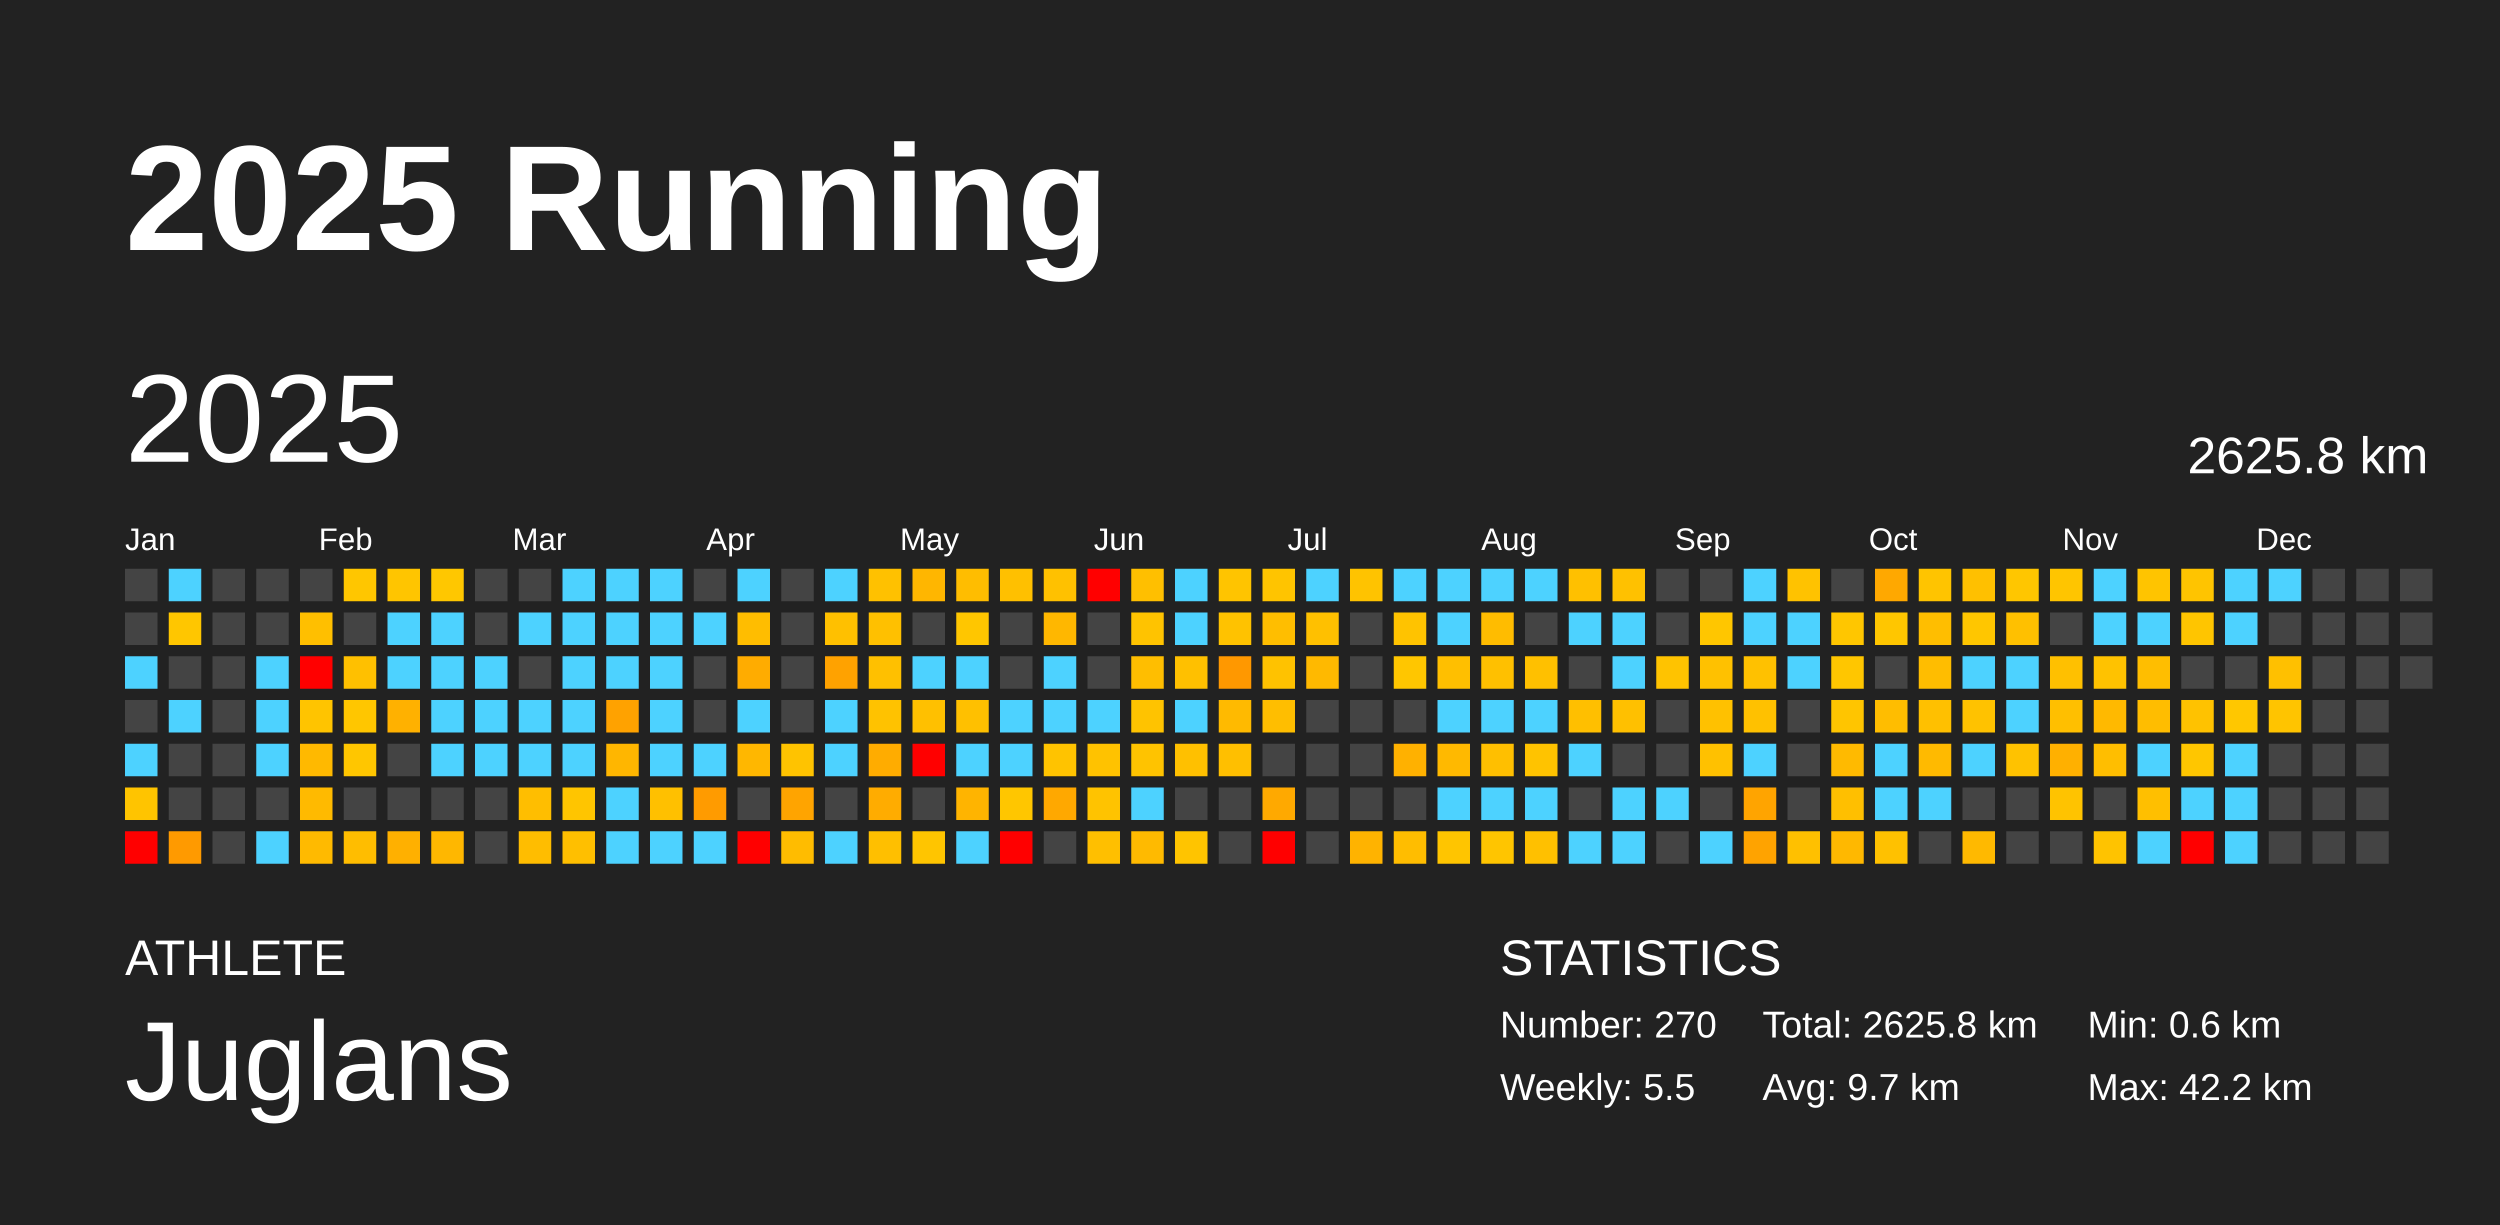
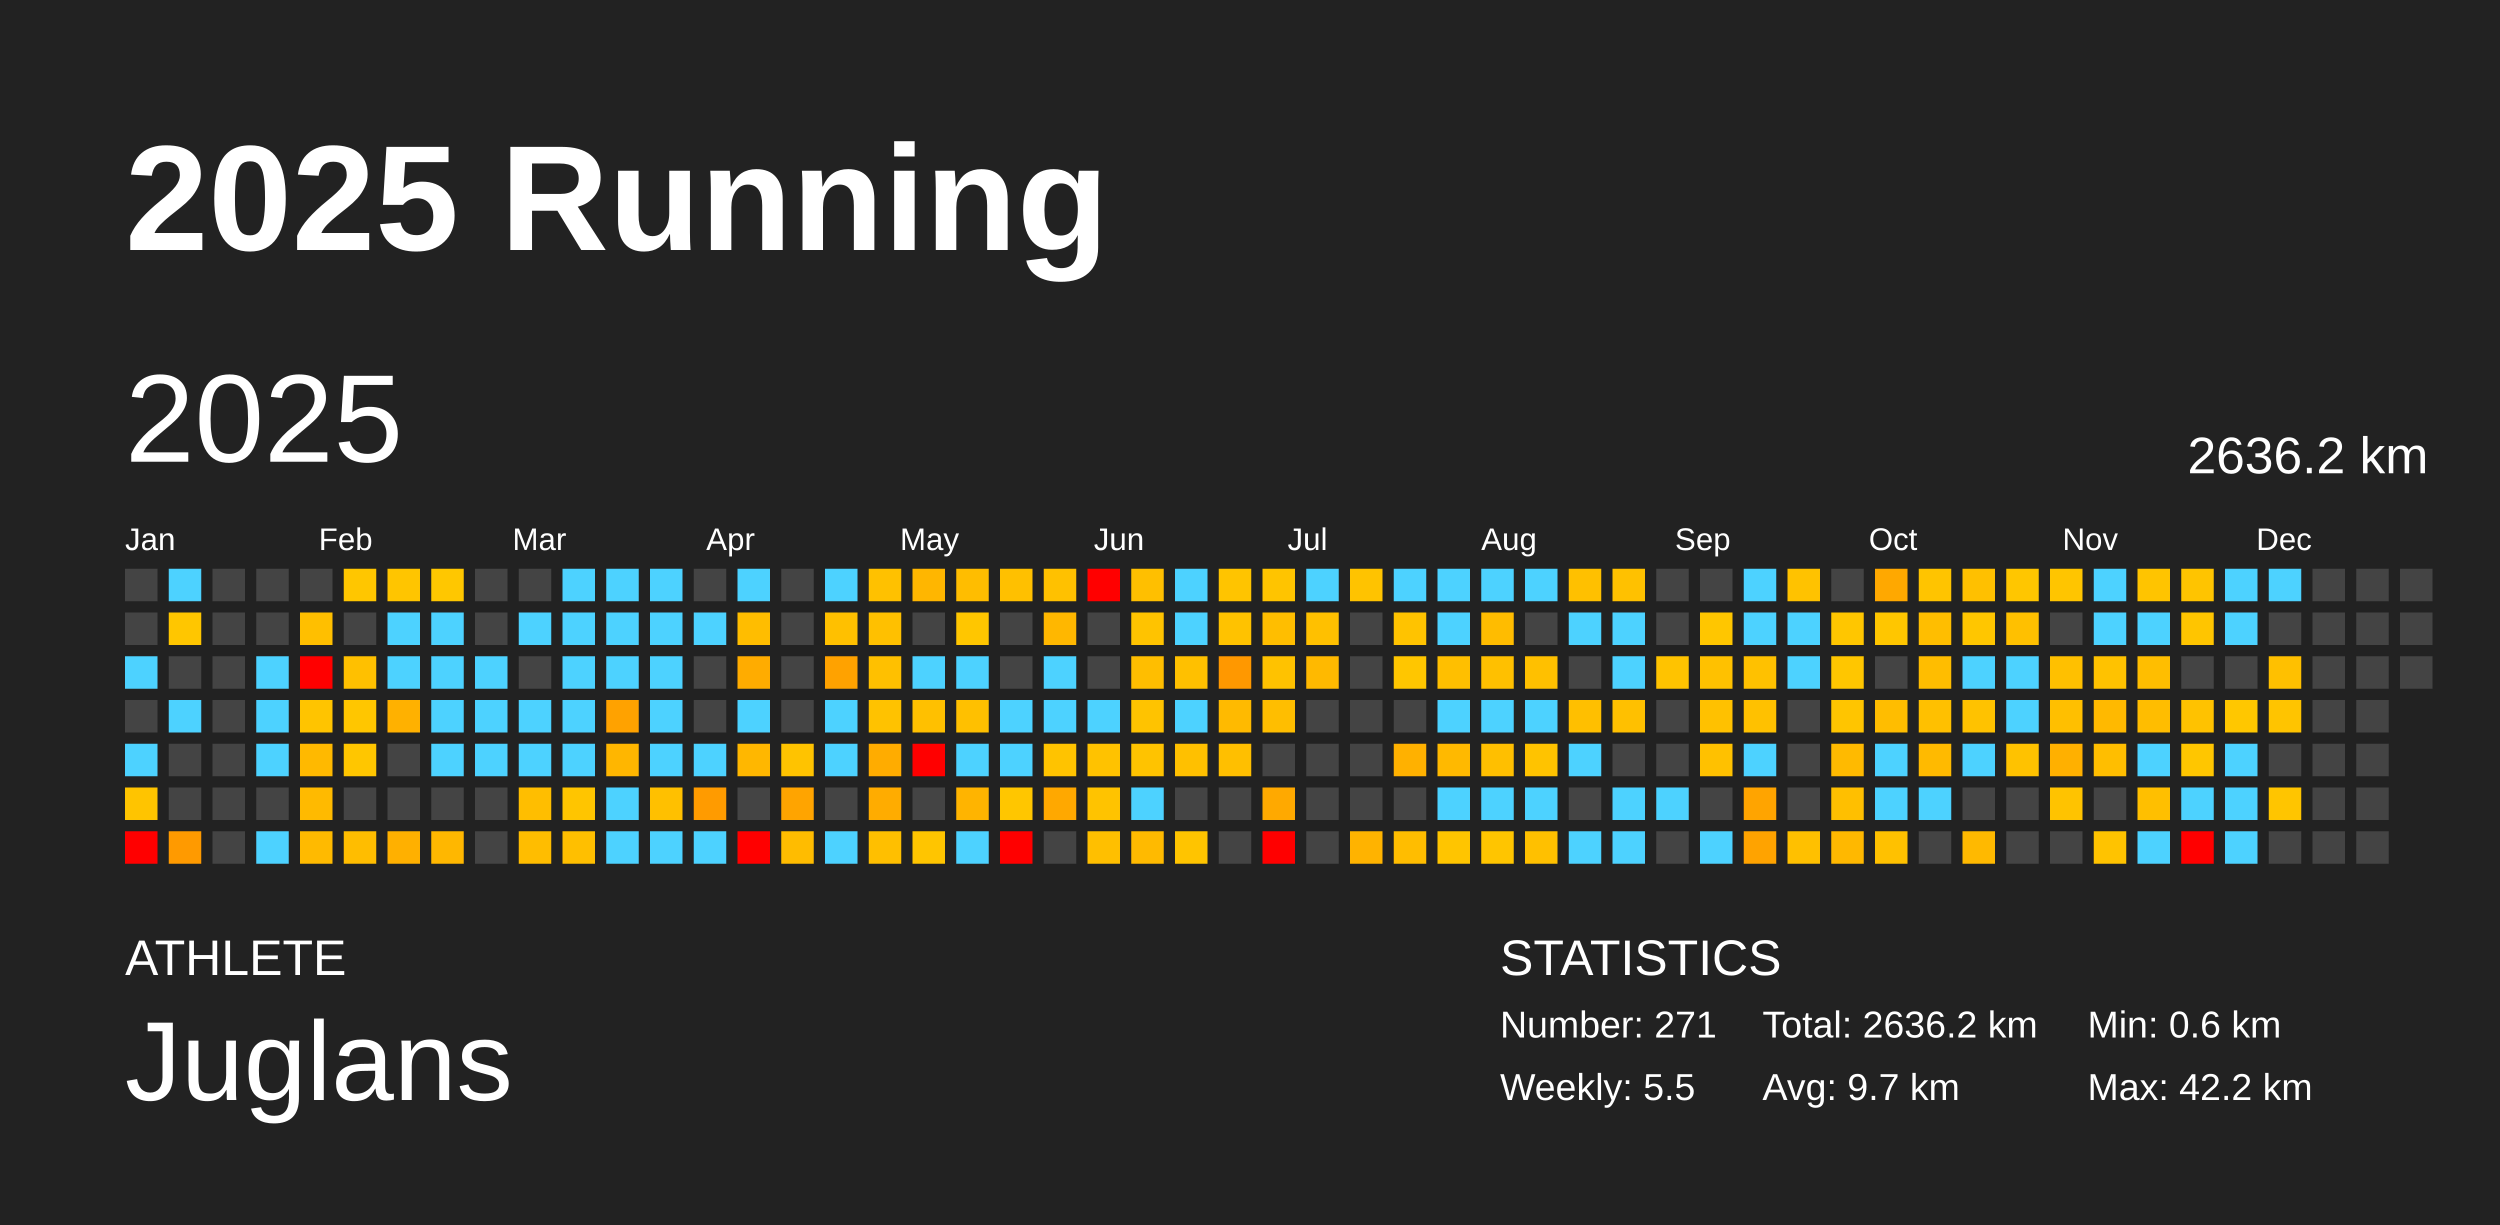
<svg xmlns="http://www.w3.org/2000/svg" baseProfile="full" height="98mm" version="1.1" viewBox="0,0,200,98" width="200mm">
  <defs />
  <rect fill="#222222" height="98" width="200" x="0" y="0" />
  <text fill="#FFFFFF" style="font-size:12px; font-family:Arial; font-weight:bold;" x="10" y="20">2025 Running</text>
  <text fill="#FFFFFF" style="font-size:4px; font-family:Arial" x="10" y="78">ATHLETE</text>
  <text fill="#FFFFFF" style="font-size:9px; font-family:Arial" x="10" y="88">Juglans</text>
  <text fill="#FFFFFF" style="font-size:4px; font-family:Arial" x="120" y="78">STATISTICS</text>
-   <text fill="#FFFFFF" style="font-size:3px; font-family:Arial" x="120" y="83">Number: 270</text>
+   <text fill="#FFFFFF" style="font-size:3px; font-family:Arial" x="120" y="83">Number: 271</text>
  <text fill="#FFFFFF" style="font-size:3px; font-family:Arial" x="120" y="88">Weekly: 5.5</text>
-   <text fill="#FFFFFF" style="font-size:3px; font-family:Arial" x="141" y="83">Total: 2625.8 km</text>
+   <text fill="#FFFFFF" style="font-size:3px; font-family:Arial" x="141" y="83">Total: 2636.2 km</text>
  <text fill="#FFFFFF" style="font-size:3px; font-family:Arial" x="141" y="88">Avg: 9.7 km</text>
  <text fill="#FFFFFF" style="font-size:3px; font-family:Arial" x="167" y="83">Min: 0.6 km</text>
  <text fill="#FFFFFF" style="font-size:3px; font-family:Arial" x="167" y="88">Max: 42.2 km</text>
  <text dominant-baseline="hanging" fill="#FFFFFF" style="font-size:10.0px; font-family:Arial;" x="10" y="30">2025</text>
-   <text dominant-baseline="hanging" fill="#FFFFFF" style="font-size:4.125px; font-family:Arial;" x="175" y="35">2625.8 km</text>
+   <text dominant-baseline="hanging" fill="#FFFFFF" style="font-size:4.125px; font-family:Arial;" x="175" y="35">2636.2 km</text>
  <text fill="#FFFFFF" style="font-size:2.5px; font-family:Arial" x="10.0" y="44">Jan</text>
  <text fill="#FFFFFF" style="font-size:2.5px; font-family:Arial" x="25.5" y="44">Feb</text>
  <text fill="#FFFFFF" style="font-size:2.5px; font-family:Arial" x="41.0" y="44">Mar</text>
  <text fill="#FFFFFF" style="font-size:2.5px; font-family:Arial" x="56.5" y="44">Apr</text>
  <text fill="#FFFFFF" style="font-size:2.5px; font-family:Arial" x="72.0" y="44">May</text>
  <text fill="#FFFFFF" style="font-size:2.5px; font-family:Arial" x="87.5" y="44">Jun</text>
  <text fill="#FFFFFF" style="font-size:2.5px; font-family:Arial" x="103.0" y="44">Jul</text>
  <text fill="#FFFFFF" style="font-size:2.5px; font-family:Arial" x="118.5" y="44">Aug</text>
  <text fill="#FFFFFF" style="font-size:2.5px; font-family:Arial" x="134.0" y="44">Sep</text>
  <text fill="#FFFFFF" style="font-size:2.5px; font-family:Arial" x="149.5" y="44">Oct</text>
  <text fill="#FFFFFF" style="font-size:2.5px; font-family:Arial" x="165.0" y="44">Nov</text>
  <text fill="#FFFFFF" style="font-size:2.5px; font-family:Arial" x="180.5" y="44">Dec</text>
  <rect fill="#444444" height="2.6" width="2.6" x="10.0" y="45.5" />
  <rect fill="#444444" height="2.6" width="2.6" x="10.0" y="49.0" />
  <rect fill="#4dd2ff" height="2.6" width="2.6" x="10.0" y="52.5" />
  <rect fill="#444444" height="2.6" width="2.6" x="10.0" y="56.0" />
  <rect fill="#4dd2ff" height="2.6" width="2.6" x="10.0" y="59.5" />
  <rect fill="#ffc400" height="2.6" width="2.6" x="10.0" y="63.0" />
  <rect fill="red" height="2.6" width="2.6" x="10.0" y="66.5" />
  <rect fill="#4dd2ff" height="2.6" width="2.6" x="13.5" y="45.5" />
  <rect fill="#ffc600" height="2.6" width="2.6" x="13.5" y="49.0" />
  <rect fill="#444444" height="2.6" width="2.6" x="13.5" y="52.5" />
  <rect fill="#4dd2ff" height="2.6" width="2.6" x="13.5" y="56.0" />
  <rect fill="#444444" height="2.6" width="2.6" x="13.5" y="59.5" />
  <rect fill="#444444" height="2.6" width="2.6" x="13.5" y="63.0" />
  <rect fill="#ff9a00" height="2.6" width="2.6" x="13.5" y="66.5" />
  <rect fill="#444444" height="2.6" width="2.6" x="17.0" y="45.5" />
  <rect fill="#444444" height="2.6" width="2.6" x="17.0" y="49.0" />
  <rect fill="#444444" height="2.6" width="2.6" x="17.0" y="52.5" />
  <rect fill="#444444" height="2.6" width="2.6" x="17.0" y="56.0" />
  <rect fill="#444444" height="2.6" width="2.6" x="17.0" y="59.5" />
  <rect fill="#444444" height="2.6" width="2.6" x="17.0" y="63.0" />
  <rect fill="#444444" height="2.6" width="2.6" x="17.0" y="66.5" />
  <rect fill="#444444" height="2.6" width="2.6" x="20.5" y="45.5" />
  <rect fill="#444444" height="2.6" width="2.6" x="20.5" y="49.0" />
  <rect fill="#4dd2ff" height="2.6" width="2.6" x="20.5" y="52.5" />
  <rect fill="#4dd2ff" height="2.6" width="2.6" x="20.5" y="56.0" />
  <rect fill="#4dd2ff" height="2.6" width="2.6" x="20.5" y="59.5" />
  <rect fill="#444444" height="2.6" width="2.6" x="20.5" y="63.0" />
  <rect fill="#4dd2ff" height="2.6" width="2.6" x="20.5" y="66.5" />
  <rect fill="#444444" height="2.6" width="2.6" x="24.0" y="45.5" />
  <rect fill="#ffbf00" height="2.6" width="2.6" x="24.0" y="49.0" />
  <rect fill="red" height="2.6" width="2.6" x="24.0" y="52.5" />
  <rect fill="#ffc400" height="2.6" width="2.6" x="24.0" y="56.0" />
  <rect fill="#ffb900" height="2.6" width="2.6" x="24.0" y="59.5" />
  <rect fill="#ffba00" height="2.6" width="2.6" x="24.0" y="63.0" />
  <rect fill="#ffba00" height="2.6" width="2.6" x="24.0" y="66.5" />
  <rect fill="#ffc600" height="2.6" width="2.6" x="27.5" y="45.5" />
  <rect fill="#444444" height="2.6" width="2.6" x="27.5" y="49.0" />
  <rect fill="#ffc000" height="2.6" width="2.6" x="27.5" y="52.5" />
  <rect fill="#ffc600" height="2.6" width="2.6" x="27.5" y="56.0" />
  <rect fill="#ffc600" height="2.6" width="2.6" x="27.5" y="59.5" />
  <rect fill="#444444" height="2.6" width="2.6" x="27.5" y="63.0" />
  <rect fill="#ffbd00" height="2.6" width="2.6" x="27.5" y="66.5" />
  <rect fill="#ffc500" height="2.6" width="2.6" x="31.0" y="45.5" />
  <rect fill="#4dd2ff" height="2.6" width="2.6" x="31.0" y="49.0" />
  <rect fill="#4dd2ff" height="2.6" width="2.6" x="31.0" y="52.5" />
  <rect fill="#ffb100" height="2.6" width="2.6" x="31.0" y="56.0" />
  <rect fill="#444444" height="2.6" width="2.6" x="31.0" y="59.5" />
  <rect fill="#444444" height="2.6" width="2.6" x="31.0" y="63.0" />
  <rect fill="#ffb000" height="2.6" width="2.6" x="31.0" y="66.5" />
  <rect fill="#ffc700" height="2.6" width="2.6" x="34.5" y="45.5" />
  <rect fill="#4dd2ff" height="2.6" width="2.6" x="34.5" y="49.0" />
  <rect fill="#4dd2ff" height="2.6" width="2.6" x="34.5" y="52.5" />
  <rect fill="#4dd2ff" height="2.6" width="2.6" x="34.5" y="56.0" />
  <rect fill="#4dd2ff" height="2.6" width="2.6" x="34.5" y="59.5" />
  <rect fill="#444444" height="2.6" width="2.6" x="34.5" y="63.0" />
  <rect fill="#ffb700" height="2.6" width="2.6" x="34.5" y="66.5" />
  <rect fill="#444444" height="2.6" width="2.6" x="38.0" y="45.5" />
  <rect fill="#444444" height="2.6" width="2.6" x="38.0" y="49.0" />
  <rect fill="#4dd2ff" height="2.6" width="2.6" x="38.0" y="52.5" />
  <rect fill="#4dd2ff" height="2.6" width="2.6" x="38.0" y="56.0" />
  <rect fill="#4dd2ff" height="2.6" width="2.6" x="38.0" y="59.5" />
  <rect fill="#444444" height="2.6" width="2.6" x="38.0" y="63.0" />
  <rect fill="#444444" height="2.6" width="2.6" x="38.0" y="66.5" />
  <rect fill="#444444" height="2.6" width="2.6" x="41.5" y="45.5" />
  <rect fill="#4dd2ff" height="2.6" width="2.6" x="41.5" y="49.0" />
  <rect fill="#444444" height="2.6" width="2.6" x="41.5" y="52.5" />
  <rect fill="#4dd2ff" height="2.6" width="2.6" x="41.5" y="56.0" />
  <rect fill="#4dd2ff" height="2.6" width="2.6" x="41.5" y="59.5" />
  <rect fill="#ffbe00" height="2.6" width="2.6" x="41.5" y="63.0" />
  <rect fill="#ffbd00" height="2.6" width="2.6" x="41.5" y="66.5" />
  <rect fill="#4dd2ff" height="2.6" width="2.6" x="45.0" y="45.5" />
  <rect fill="#4dd2ff" height="2.6" width="2.6" x="45.0" y="49.0" />
  <rect fill="#4dd2ff" height="2.6" width="2.6" x="45.0" y="52.5" />
  <rect fill="#4dd2ff" height="2.6" width="2.6" x="45.0" y="56.0" />
  <rect fill="#4dd2ff" height="2.6" width="2.6" x="45.0" y="59.5" />
  <rect fill="#ffc500" height="2.6" width="2.6" x="45.0" y="63.0" />
  <rect fill="#ffbf00" height="2.6" width="2.6" x="45.0" y="66.5" />
  <rect fill="#4dd2ff" height="2.6" width="2.6" x="48.5" y="45.5" />
  <rect fill="#4dd2ff" height="2.6" width="2.6" x="48.5" y="49.0" />
  <rect fill="#4dd2ff" height="2.6" width="2.6" x="48.5" y="52.5" />
  <rect fill="#ffa200" height="2.6" width="2.6" x="48.5" y="56.0" />
  <rect fill="#ffb600" height="2.6" width="2.6" x="48.5" y="59.5" />
  <rect fill="#4dd2ff" height="2.6" width="2.6" x="48.5" y="63.0" />
  <rect fill="#4dd2ff" height="2.6" width="2.6" x="48.5" y="66.5" />
  <rect fill="#4dd2ff" height="2.6" width="2.6" x="52.0" y="45.5" />
  <rect fill="#4dd2ff" height="2.6" width="2.6" x="52.0" y="49.0" />
  <rect fill="#4dd2ff" height="2.6" width="2.6" x="52.0" y="52.5" />
  <rect fill="#4dd2ff" height="2.6" width="2.6" x="52.0" y="56.0" />
  <rect fill="#4dd2ff" height="2.6" width="2.6" x="52.0" y="59.5" />
  <rect fill="#ffc000" height="2.6" width="2.6" x="52.0" y="63.0" />
  <rect fill="#4dd2ff" height="2.6" width="2.6" x="52.0" y="66.5" />
  <rect fill="#444444" height="2.6" width="2.6" x="55.5" y="45.5" />
  <rect fill="#4dd2ff" height="2.6" width="2.6" x="55.5" y="49.0" />
  <rect fill="#444444" height="2.6" width="2.6" x="55.5" y="52.5" />
  <rect fill="#444444" height="2.6" width="2.6" x="55.5" y="56.0" />
  <rect fill="#4dd2ff" height="2.6" width="2.6" x="55.5" y="59.5" />
  <rect fill="#ff9b00" height="2.6" width="2.6" x="55.5" y="63.0" />
  <rect fill="#4dd2ff" height="2.6" width="2.6" x="55.5" y="66.5" />
  <rect fill="#4dd2ff" height="2.6" width="2.6" x="59.0" y="45.5" />
  <rect fill="#ffbd00" height="2.6" width="2.6" x="59.0" y="49.0" />
  <rect fill="#ffac00" height="2.6" width="2.6" x="59.0" y="52.5" />
  <rect fill="#4dd2ff" height="2.6" width="2.6" x="59.0" y="56.0" />
  <rect fill="#ffb700" height="2.6" width="2.6" x="59.0" y="59.5" />
  <rect fill="#444444" height="2.6" width="2.6" x="59.0" y="63.0" />
  <rect fill="red" height="2.6" width="2.6" x="59.0" y="66.5" />
  <rect fill="#444444" height="2.6" width="2.6" x="62.5" y="45.5" />
  <rect fill="#444444" height="2.6" width="2.6" x="62.5" y="49.0" />
  <rect fill="#444444" height="2.6" width="2.6" x="62.5" y="52.5" />
  <rect fill="#444444" height="2.6" width="2.6" x="62.5" y="56.0" />
  <rect fill="#ffc300" height="2.6" width="2.6" x="62.5" y="59.5" />
  <rect fill="#ffa400" height="2.6" width="2.6" x="62.5" y="63.0" />
  <rect fill="#ffbc00" height="2.6" width="2.6" x="62.5" y="66.5" />
  <rect fill="#4dd2ff" height="2.6" width="2.6" x="66.0" y="45.5" />
  <rect fill="#ffc000" height="2.6" width="2.6" x="66.0" y="49.0" />
  <rect fill="#ffa200" height="2.6" width="2.6" x="66.0" y="52.5" />
  <rect fill="#4dd2ff" height="2.6" width="2.6" x="66.0" y="56.0" />
  <rect fill="#4dd2ff" height="2.6" width="2.6" x="66.0" y="59.5" />
  <rect fill="#444444" height="2.6" width="2.6" x="66.0" y="63.0" />
  <rect fill="#4dd2ff" height="2.6" width="2.6" x="66.0" y="66.5" />
  <rect fill="#ffc100" height="2.6" width="2.6" x="69.5" y="45.5" />
  <rect fill="#ffc000" height="2.6" width="2.6" x="69.5" y="49.0" />
  <rect fill="#ffc000" height="2.6" width="2.6" x="69.5" y="52.5" />
  <rect fill="#ffc200" height="2.6" width="2.6" x="69.5" y="56.0" />
  <rect fill="#ffac00" height="2.6" width="2.6" x="69.5" y="59.5" />
  <rect fill="#ffac00" height="2.6" width="2.6" x="69.5" y="63.0" />
  <rect fill="#ffbf00" height="2.6" width="2.6" x="69.5" y="66.5" />
  <rect fill="#ffb600" height="2.6" width="2.6" x="73.0" y="45.5" />
  <rect fill="#444444" height="2.6" width="2.6" x="73.0" y="49.0" />
  <rect fill="#4dd2ff" height="2.6" width="2.6" x="73.0" y="52.5" />
  <rect fill="#ffc000" height="2.6" width="2.6" x="73.0" y="56.0" />
  <rect fill="red" height="2.6" width="2.6" x="73.0" y="59.5" />
  <rect fill="#444444" height="2.6" width="2.6" x="73.0" y="63.0" />
  <rect fill="#ffc500" height="2.6" width="2.6" x="73.0" y="66.5" />
  <rect fill="#ffbd00" height="2.6" width="2.6" x="76.5" y="45.5" />
  <rect fill="#ffc600" height="2.6" width="2.6" x="76.5" y="49.0" />
  <rect fill="#4dd2ff" height="2.6" width="2.6" x="76.5" y="52.5" />
  <rect fill="#ffc000" height="2.6" width="2.6" x="76.5" y="56.0" />
  <rect fill="#4dd2ff" height="2.6" width="2.6" x="76.5" y="59.5" />
  <rect fill="#ffb400" height="2.6" width="2.6" x="76.5" y="63.0" />
  <rect fill="#4dd2ff" height="2.6" width="2.6" x="76.5" y="66.5" />
  <rect fill="#ffc000" height="2.6" width="2.6" x="80.0" y="45.5" />
  <rect fill="#444444" height="2.6" width="2.6" x="80.0" y="49.0" />
  <rect fill="#444444" height="2.6" width="2.6" x="80.0" y="52.5" />
  <rect fill="#4dd2ff" height="2.6" width="2.6" x="80.0" y="56.0" />
  <rect fill="#4dd2ff" height="2.6" width="2.6" x="80.0" y="59.5" />
  <rect fill="#ffc600" height="2.6" width="2.6" x="80.0" y="63.0" />
  <rect fill="red" height="2.6" width="2.6" x="80.0" y="66.5" />
  <rect fill="#ffc100" height="2.6" width="2.6" x="83.5" y="45.5" />
  <rect fill="#ffb700" height="2.6" width="2.6" x="83.5" y="49.0" />
  <rect fill="#4dd2ff" height="2.6" width="2.6" x="83.5" y="52.5" />
  <rect fill="#4dd2ff" height="2.6" width="2.6" x="83.5" y="56.0" />
  <rect fill="#ffc300" height="2.6" width="2.6" x="83.5" y="59.5" />
  <rect fill="#ffa800" height="2.6" width="2.6" x="83.5" y="63.0" />
  <rect fill="#444444" height="2.6" width="2.6" x="83.5" y="66.5" />
  <rect fill="red" height="2.6" width="2.6" x="87.0" y="45.5" />
  <rect fill="#444444" height="2.6" width="2.6" x="87.0" y="49.0" />
  <rect fill="#444444" height="2.6" width="2.6" x="87.0" y="52.5" />
  <rect fill="#4dd2ff" height="2.6" width="2.6" x="87.0" y="56.0" />
  <rect fill="#ffc200" height="2.6" width="2.6" x="87.0" y="59.5" />
  <rect fill="#ffc300" height="2.6" width="2.6" x="87.0" y="63.0" />
  <rect fill="#ffbf00" height="2.6" width="2.6" x="87.0" y="66.5" />
  <rect fill="#ffbf00" height="2.6" width="2.6" x="90.5" y="45.5" />
  <rect fill="#ffc300" height="2.6" width="2.6" x="90.5" y="49.0" />
  <rect fill="#ffbe00" height="2.6" width="2.6" x="90.5" y="52.5" />
  <rect fill="#ffc300" height="2.6" width="2.6" x="90.5" y="56.0" />
  <rect fill="#ffc300" height="2.6" width="2.6" x="90.5" y="59.5" />
  <rect fill="#4dd2ff" height="2.6" width="2.6" x="90.5" y="63.0" />
  <rect fill="#ffba00" height="2.6" width="2.6" x="90.5" y="66.5" />
  <rect fill="#4dd2ff" height="2.6" width="2.6" x="94.0" y="45.5" />
  <rect fill="#4dd2ff" height="2.6" width="2.6" x="94.0" y="49.0" />
  <rect fill="#ffc000" height="2.6" width="2.6" x="94.0" y="52.5" />
  <rect fill="#4dd2ff" height="2.6" width="2.6" x="94.0" y="56.0" />
  <rect fill="#ffc000" height="2.6" width="2.6" x="94.0" y="59.5" />
  <rect fill="#444444" height="2.6" width="2.6" x="94.0" y="63.0" />
  <rect fill="#ffc400" height="2.6" width="2.6" x="94.0" y="66.5" />
  <rect fill="#ffc400" height="2.6" width="2.6" x="97.5" y="45.5" />
  <rect fill="#ffc200" height="2.6" width="2.6" x="97.5" y="49.0" />
  <rect fill="#ff9800" height="2.6" width="2.6" x="97.5" y="52.5" />
  <rect fill="#ffba00" height="2.6" width="2.6" x="97.5" y="56.0" />
  <rect fill="#ffbf00" height="2.6" width="2.6" x="97.5" y="59.5" />
  <rect fill="#444444" height="2.6" width="2.6" x="97.5" y="63.0" />
  <rect fill="#444444" height="2.6" width="2.6" x="97.5" y="66.5" />
  <rect fill="#ffc400" height="2.6" width="2.6" x="101.0" y="45.5" />
  <rect fill="#ffbe00" height="2.6" width="2.6" x="101.0" y="49.0" />
  <rect fill="#ffc200" height="2.6" width="2.6" x="101.0" y="52.5" />
  <rect fill="#ffbe00" height="2.6" width="2.6" x="101.0" y="56.0" />
  <rect fill="#444444" height="2.6" width="2.6" x="101.0" y="59.5" />
  <rect fill="#ffa900" height="2.6" width="2.6" x="101.0" y="63.0" />
  <rect fill="red" height="2.6" width="2.6" x="101.0" y="66.5" />
  <rect fill="#4dd2ff" height="2.6" width="2.6" x="104.5" y="45.5" />
  <rect fill="#ffc000" height="2.6" width="2.6" x="104.5" y="49.0" />
  <rect fill="#ffb900" height="2.6" width="2.6" x="104.5" y="52.5" />
  <rect fill="#444444" height="2.6" width="2.6" x="104.5" y="56.0" />
  <rect fill="#444444" height="2.6" width="2.6" x="104.5" y="59.5" />
  <rect fill="#444444" height="2.6" width="2.6" x="104.5" y="63.0" />
  <rect fill="#444444" height="2.6" width="2.6" x="104.5" y="66.5" />
  <rect fill="#ffc300" height="2.6" width="2.6" x="108.0" y="45.5" />
  <rect fill="#444444" height="2.6" width="2.6" x="108.0" y="49.0" />
  <rect fill="#444444" height="2.6" width="2.6" x="108.0" y="52.5" />
  <rect fill="#444444" height="2.6" width="2.6" x="108.0" y="56.0" />
  <rect fill="#444444" height="2.6" width="2.6" x="108.0" y="59.5" />
  <rect fill="#444444" height="2.6" width="2.6" x="108.0" y="63.0" />
  <rect fill="#ffb300" height="2.6" width="2.6" x="108.0" y="66.5" />
  <rect fill="#4dd2ff" height="2.6" width="2.6" x="111.5" y="45.5" />
  <rect fill="#ffc300" height="2.6" width="2.6" x="111.5" y="49.0" />
  <rect fill="#ffc600" height="2.6" width="2.6" x="111.5" y="52.5" />
  <rect fill="#444444" height="2.6" width="2.6" x="111.5" y="56.0" />
  <rect fill="#ffb100" height="2.6" width="2.6" x="111.5" y="59.5" />
  <rect fill="#444444" height="2.6" width="2.6" x="111.5" y="63.0" />
  <rect fill="#ffbd00" height="2.6" width="2.6" x="111.5" y="66.5" />
  <rect fill="#4dd2ff" height="2.6" width="2.6" x="115.0" y="45.5" />
  <rect fill="#4dd2ff" height="2.6" width="2.6" x="115.0" y="49.0" />
  <rect fill="#ffbf00" height="2.6" width="2.6" x="115.0" y="52.5" />
  <rect fill="#4dd2ff" height="2.6" width="2.6" x="115.0" y="56.0" />
  <rect fill="#ffb900" height="2.6" width="2.6" x="115.0" y="59.5" />
  <rect fill="#4dd2ff" height="2.6" width="2.6" x="115.0" y="63.0" />
  <rect fill="#ffc500" height="2.6" width="2.6" x="115.0" y="66.5" />
  <rect fill="#4dd2ff" height="2.6" width="2.6" x="118.5" y="45.5" />
  <rect fill="#ffbc00" height="2.6" width="2.6" x="118.5" y="49.0" />
  <rect fill="#ffc000" height="2.6" width="2.6" x="118.5" y="52.5" />
  <rect fill="#4dd2ff" height="2.6" width="2.6" x="118.5" y="56.0" />
  <rect fill="#ffbf00" height="2.6" width="2.6" x="118.5" y="59.5" />
  <rect fill="#4dd2ff" height="2.6" width="2.6" x="118.5" y="63.0" />
  <rect fill="#ffc500" height="2.6" width="2.6" x="118.5" y="66.5" />
  <rect fill="#4dd2ff" height="2.6" width="2.6" x="122.0" y="45.5" />
  <rect fill="#444444" height="2.6" width="2.6" x="122.0" y="49.0" />
  <rect fill="#ffc000" height="2.6" width="2.6" x="122.0" y="52.5" />
  <rect fill="#4dd2ff" height="2.6" width="2.6" x="122.0" y="56.0" />
  <rect fill="#ffc300" height="2.6" width="2.6" x="122.0" y="59.5" />
  <rect fill="#4dd2ff" height="2.6" width="2.6" x="122.0" y="63.0" />
  <rect fill="#ffc000" height="2.6" width="2.6" x="122.0" y="66.5" />
  <rect fill="#ffc000" height="2.6" width="2.6" x="125.5" y="45.5" />
  <rect fill="#4dd2ff" height="2.6" width="2.6" x="125.5" y="49.0" />
  <rect fill="#444444" height="2.6" width="2.6" x="125.5" y="52.5" />
  <rect fill="#ffbf00" height="2.6" width="2.6" x="125.5" y="56.0" />
  <rect fill="#4dd2ff" height="2.6" width="2.6" x="125.5" y="59.5" />
  <rect fill="#444444" height="2.6" width="2.6" x="125.5" y="63.0" />
  <rect fill="#4dd2ff" height="2.6" width="2.6" x="125.5" y="66.5" />
  <rect fill="#ffc100" height="2.6" width="2.6" x="129.0" y="45.5" />
  <rect fill="#4dd2ff" height="2.6" width="2.6" x="129.0" y="49.0" />
  <rect fill="#4dd2ff" height="2.6" width="2.6" x="129.0" y="52.5" />
  <rect fill="#ffc000" height="2.6" width="2.6" x="129.0" y="56.0" />
  <rect fill="#444444" height="2.6" width="2.6" x="129.0" y="59.5" />
  <rect fill="#4dd2ff" height="2.6" width="2.6" x="129.0" y="63.0" />
  <rect fill="#4dd2ff" height="2.6" width="2.6" x="129.0" y="66.5" />
  <rect fill="#444444" height="2.6" width="2.6" x="132.5" y="45.5" />
  <rect fill="#444444" height="2.6" width="2.6" x="132.5" y="49.0" />
  <rect fill="#ffc300" height="2.6" width="2.6" x="132.5" y="52.5" />
  <rect fill="#444444" height="2.6" width="2.6" x="132.5" y="56.0" />
  <rect fill="#444444" height="2.6" width="2.6" x="132.5" y="59.5" />
  <rect fill="#4dd2ff" height="2.6" width="2.6" x="132.5" y="63.0" />
  <rect fill="#444444" height="2.6" width="2.6" x="132.5" y="66.5" />
  <rect fill="#444444" height="2.6" width="2.6" x="136.0" y="45.5" />
  <rect fill="#ffc600" height="2.6" width="2.6" x="136.0" y="49.0" />
  <rect fill="#ffc100" height="2.6" width="2.6" x="136.0" y="52.5" />
  <rect fill="#ffc100" height="2.6" width="2.6" x="136.0" y="56.0" />
  <rect fill="#ffc100" height="2.6" width="2.6" x="136.0" y="59.5" />
  <rect fill="#444444" height="2.6" width="2.6" x="136.0" y="63.0" />
  <rect fill="#4dd2ff" height="2.6" width="2.6" x="136.0" y="66.5" />
  <rect fill="#4dd2ff" height="2.6" width="2.6" x="139.5" y="45.5" />
  <rect fill="#4dd2ff" height="2.6" width="2.6" x="139.5" y="49.0" />
  <rect fill="#ffc100" height="2.6" width="2.6" x="139.5" y="52.5" />
  <rect fill="#ffc100" height="2.6" width="2.6" x="139.5" y="56.0" />
  <rect fill="#4dd2ff" height="2.6" width="2.6" x="139.5" y="59.5" />
  <rect fill="#ffa400" height="2.6" width="2.6" x="139.5" y="63.0" />
  <rect fill="#ffa300" height="2.6" width="2.6" x="139.5" y="66.5" />
  <rect fill="#ffc200" height="2.6" width="2.6" x="143.0" y="45.5" />
  <rect fill="#4dd2ff" height="2.6" width="2.6" x="143.0" y="49.0" />
  <rect fill="#4dd2ff" height="2.6" width="2.6" x="143.0" y="52.5" />
  <rect fill="#444444" height="2.6" width="2.6" x="143.0" y="56.0" />
  <rect fill="#444444" height="2.6" width="2.6" x="143.0" y="59.5" />
  <rect fill="#444444" height="2.6" width="2.6" x="143.0" y="63.0" />
  <rect fill="#ffc000" height="2.6" width="2.6" x="143.0" y="66.5" />
  <rect fill="#444444" height="2.6" width="2.6" x="146.5" y="45.5" />
  <rect fill="#ffc600" height="2.6" width="2.6" x="146.5" y="49.0" />
  <rect fill="#ffc600" height="2.6" width="2.6" x="146.5" y="52.5" />
  <rect fill="#ffc500" height="2.6" width="2.6" x="146.5" y="56.0" />
  <rect fill="#ffba00" height="2.6" width="2.6" x="146.5" y="59.5" />
  <rect fill="#ffbf00" height="2.6" width="2.6" x="146.5" y="63.0" />
  <rect fill="#ffb800" height="2.6" width="2.6" x="146.5" y="66.5" />
  <rect fill="#ffa800" height="2.6" width="2.6" x="150.0" y="45.5" />
  <rect fill="#ffc600" height="2.6" width="2.6" x="150.0" y="49.0" />
  <rect fill="#444444" height="2.6" width="2.6" x="150.0" y="52.5" />
  <rect fill="#ffbd00" height="2.6" width="2.6" x="150.0" y="56.0" />
  <rect fill="#4dd2ff" height="2.6" width="2.6" x="150.0" y="59.5" />
  <rect fill="#4dd2ff" height="2.6" width="2.6" x="150.0" y="63.0" />
  <rect fill="#ffc100" height="2.6" width="2.6" x="150.0" y="66.5" />
  <rect fill="#ffc400" height="2.6" width="2.6" x="153.5" y="45.5" />
  <rect fill="#ffbe00" height="2.6" width="2.6" x="153.5" y="49.0" />
  <rect fill="#ffbd00" height="2.6" width="2.6" x="153.5" y="52.5" />
  <rect fill="#ffc000" height="2.6" width="2.6" x="153.5" y="56.0" />
  <rect fill="#ffba00" height="2.6" width="2.6" x="153.5" y="59.5" />
  <rect fill="#4dd2ff" height="2.6" width="2.6" x="153.5" y="63.0" />
  <rect fill="#444444" height="2.6" width="2.6" x="153.5" y="66.5" />
  <rect fill="#ffc000" height="2.6" width="2.6" x="157.0" y="45.5" />
  <rect fill="#ffc600" height="2.6" width="2.6" x="157.0" y="49.0" />
  <rect fill="#4dd2ff" height="2.6" width="2.6" x="157.0" y="52.5" />
  <rect fill="#ffc200" height="2.6" width="2.6" x="157.0" y="56.0" />
  <rect fill="#4dd2ff" height="2.6" width="2.6" x="157.0" y="59.5" />
  <rect fill="#444444" height="2.6" width="2.6" x="157.0" y="63.0" />
  <rect fill="#ffb900" height="2.6" width="2.6" x="157.0" y="66.5" />
  <rect fill="#ffc600" height="2.6" width="2.6" x="160.5" y="45.5" />
  <rect fill="#ffc000" height="2.6" width="2.6" x="160.5" y="49.0" />
  <rect fill="#4dd2ff" height="2.6" width="2.6" x="160.5" y="52.5" />
  <rect fill="#4dd2ff" height="2.6" width="2.6" x="160.5" y="56.0" />
  <rect fill="#ffc200" height="2.6" width="2.6" x="160.5" y="59.5" />
  <rect fill="#444444" height="2.6" width="2.6" x="160.5" y="63.0" />
  <rect fill="#444444" height="2.6" width="2.6" x="160.5" y="66.5" />
  <rect fill="#ffc500" height="2.6" width="2.6" x="164.0" y="45.5" />
  <rect fill="#444444" height="2.6" width="2.6" x="164.0" y="49.0" />
  <rect fill="#ffc000" height="2.6" width="2.6" x="164.0" y="52.5" />
  <rect fill="#ffbf00" height="2.6" width="2.6" x="164.0" y="56.0" />
  <rect fill="#ffb000" height="2.6" width="2.6" x="164.0" y="59.5" />
  <rect fill="#ffc300" height="2.6" width="2.6" x="164.0" y="63.0" />
  <rect fill="#444444" height="2.6" width="2.6" x="164.0" y="66.5" />
  <rect fill="#4dd2ff" height="2.6" width="2.6" x="167.5" y="45.5" />
  <rect fill="#4dd2ff" height="2.6" width="2.6" x="167.5" y="49.0" />
  <rect fill="#ffc200" height="2.6" width="2.6" x="167.5" y="52.5" />
  <rect fill="#ffb900" height="2.6" width="2.6" x="167.5" y="56.0" />
  <rect fill="#ffbe00" height="2.6" width="2.6" x="167.5" y="59.5" />
  <rect fill="#444444" height="2.6" width="2.6" x="167.5" y="63.0" />
  <rect fill="#ffc300" height="2.6" width="2.6" x="167.5" y="66.5" />
  <rect fill="#ffc400" height="2.6" width="2.6" x="171.0" y="45.5" />
  <rect fill="#4dd2ff" height="2.6" width="2.6" x="171.0" y="49.0" />
  <rect fill="#ffbe00" height="2.6" width="2.6" x="171.0" y="52.5" />
  <rect fill="#ffbd00" height="2.6" width="2.6" x="171.0" y="56.0" />
  <rect fill="#4dd2ff" height="2.6" width="2.6" x="171.0" y="59.5" />
  <rect fill="#ffbf00" height="2.6" width="2.6" x="171.0" y="63.0" />
  <rect fill="#4dd2ff" height="2.6" width="2.6" x="171.0" y="66.5" />
  <rect fill="#ffc400" height="2.6" width="2.6" x="174.5" y="45.5" />
  <rect fill="#ffc500" height="2.6" width="2.6" x="174.5" y="49.0" />
  <rect fill="#444444" height="2.6" width="2.6" x="174.5" y="52.5" />
  <rect fill="#ffc200" height="2.6" width="2.6" x="174.5" y="56.0" />
  <rect fill="#ffc600" height="2.6" width="2.6" x="174.5" y="59.5" />
  <rect fill="#4dd2ff" height="2.6" width="2.6" x="174.5" y="63.0" />
  <rect fill="red" height="2.6" width="2.6" x="174.5" y="66.5" />
  <rect fill="#4dd2ff" height="2.6" width="2.6" x="178.0" y="45.5" />
  <rect fill="#4dd2ff" height="2.6" width="2.6" x="178.0" y="49.0" />
  <rect fill="#444444" height="2.6" width="2.6" x="178.0" y="52.5" />
  <rect fill="#ffc700" height="2.6" width="2.6" x="178.0" y="56.0" />
  <rect fill="#4dd2ff" height="2.6" width="2.6" x="178.0" y="59.5" />
  <rect fill="#4dd2ff" height="2.6" width="2.6" x="178.0" y="63.0" />
  <rect fill="#4dd2ff" height="2.6" width="2.6" x="178.0" y="66.5" />
  <rect fill="#4dd2ff" height="2.6" width="2.6" x="181.5" y="45.5" />
  <rect fill="#444444" height="2.6" width="2.6" x="181.5" y="49.0" />
  <rect fill="#ffc000" height="2.6" width="2.6" x="181.5" y="52.5" />
  <rect fill="#ffc400" height="2.6" width="2.6" x="181.5" y="56.0" />
  <rect fill="#444444" height="2.6" width="2.6" x="181.5" y="59.5" />
-   <rect fill="#444444" height="2.6" width="2.6" x="181.5" y="63.0" />
+   <rect fill="#ffc500" height="2.6" width="2.6" x="181.5" y="63.0" />
  <rect fill="#444444" height="2.6" width="2.6" x="181.5" y="66.5" />
  <rect fill="#444444" height="2.6" width="2.6" x="185.0" y="45.5" />
  <rect fill="#444444" height="2.6" width="2.6" x="185.0" y="49.0" />
  <rect fill="#444444" height="2.6" width="2.6" x="185.0" y="52.5" />
  <rect fill="#444444" height="2.6" width="2.6" x="185.0" y="56.0" />
  <rect fill="#444444" height="2.6" width="2.6" x="185.0" y="59.5" />
  <rect fill="#444444" height="2.6" width="2.6" x="185.0" y="63.0" />
  <rect fill="#444444" height="2.6" width="2.6" x="185.0" y="66.5" />
  <rect fill="#444444" height="2.6" width="2.6" x="188.5" y="45.5" />
  <rect fill="#444444" height="2.6" width="2.6" x="188.5" y="49.0" />
  <rect fill="#444444" height="2.6" width="2.6" x="188.5" y="52.5" />
  <rect fill="#444444" height="2.6" width="2.6" x="188.5" y="56.0" />
  <rect fill="#444444" height="2.6" width="2.6" x="188.5" y="59.5" />
  <rect fill="#444444" height="2.6" width="2.6" x="188.5" y="63.0" />
  <rect fill="#444444" height="2.6" width="2.6" x="188.5" y="66.5" />
  <rect fill="#444444" height="2.6" width="2.6" x="192.0" y="45.5" />
  <rect fill="#444444" height="2.6" width="2.6" x="192.0" y="49.0" />
  <rect fill="#444444" height="2.6" width="2.6" x="192.0" y="52.5" />
</svg>
